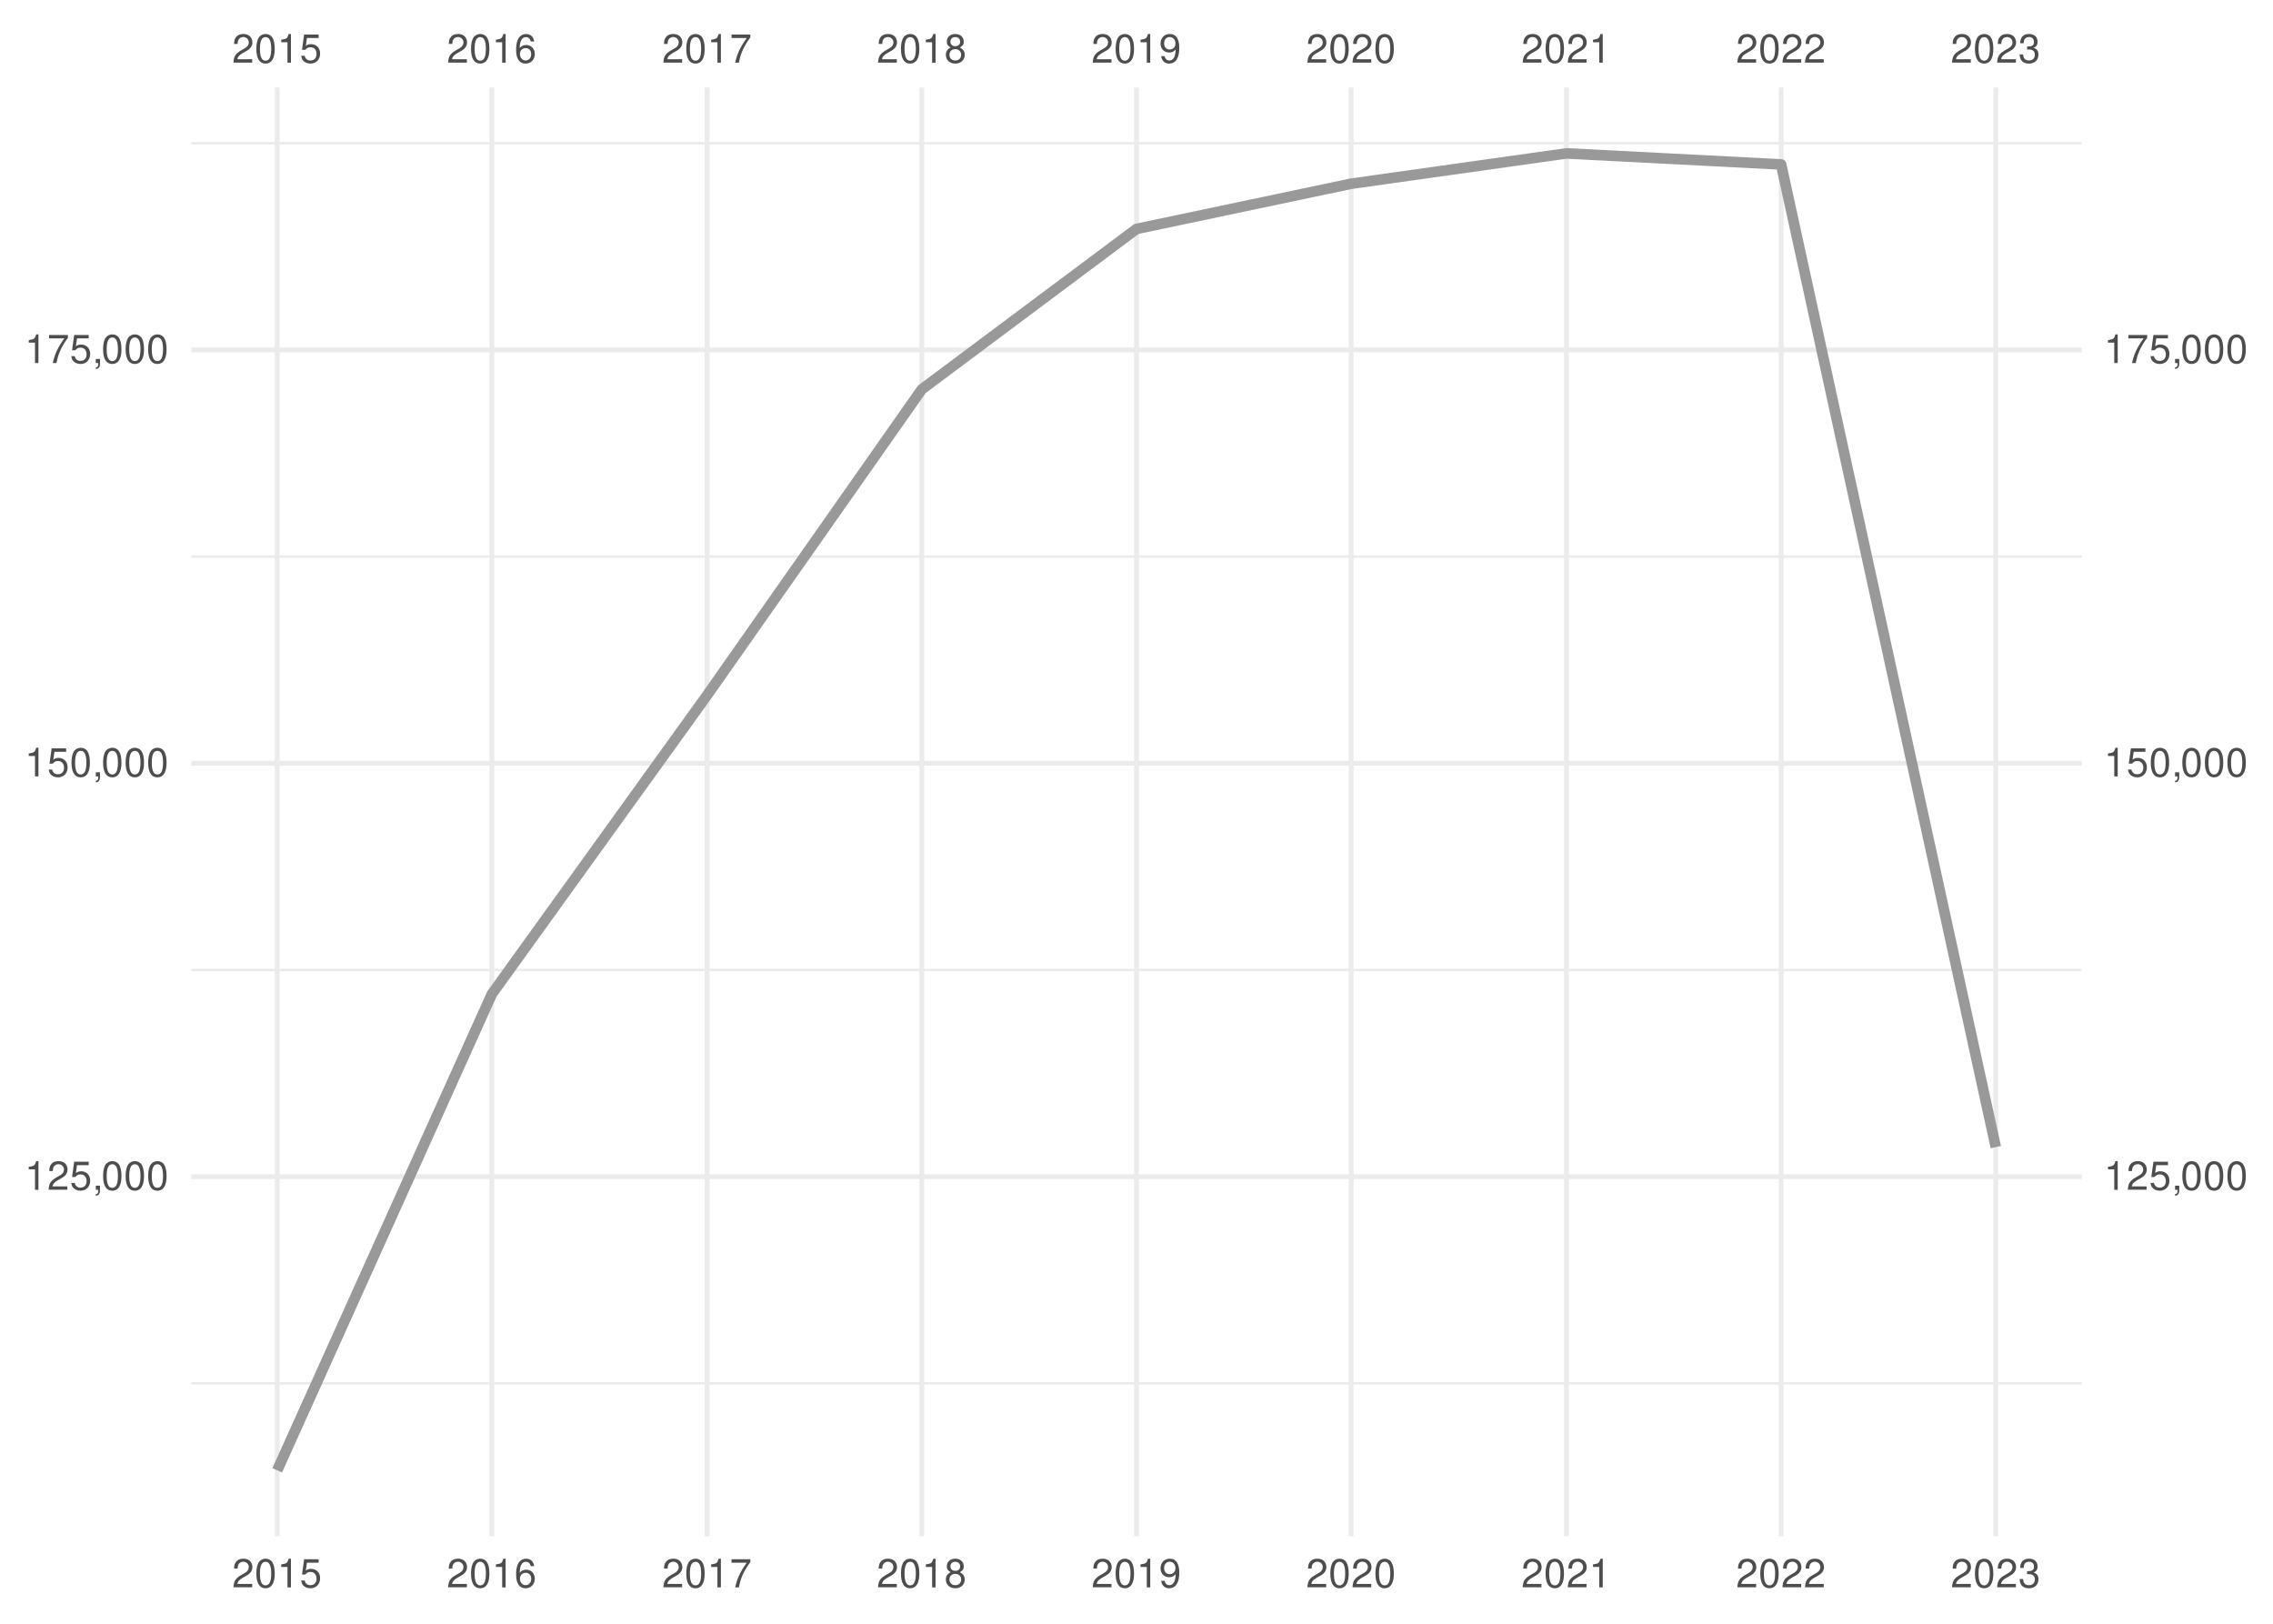
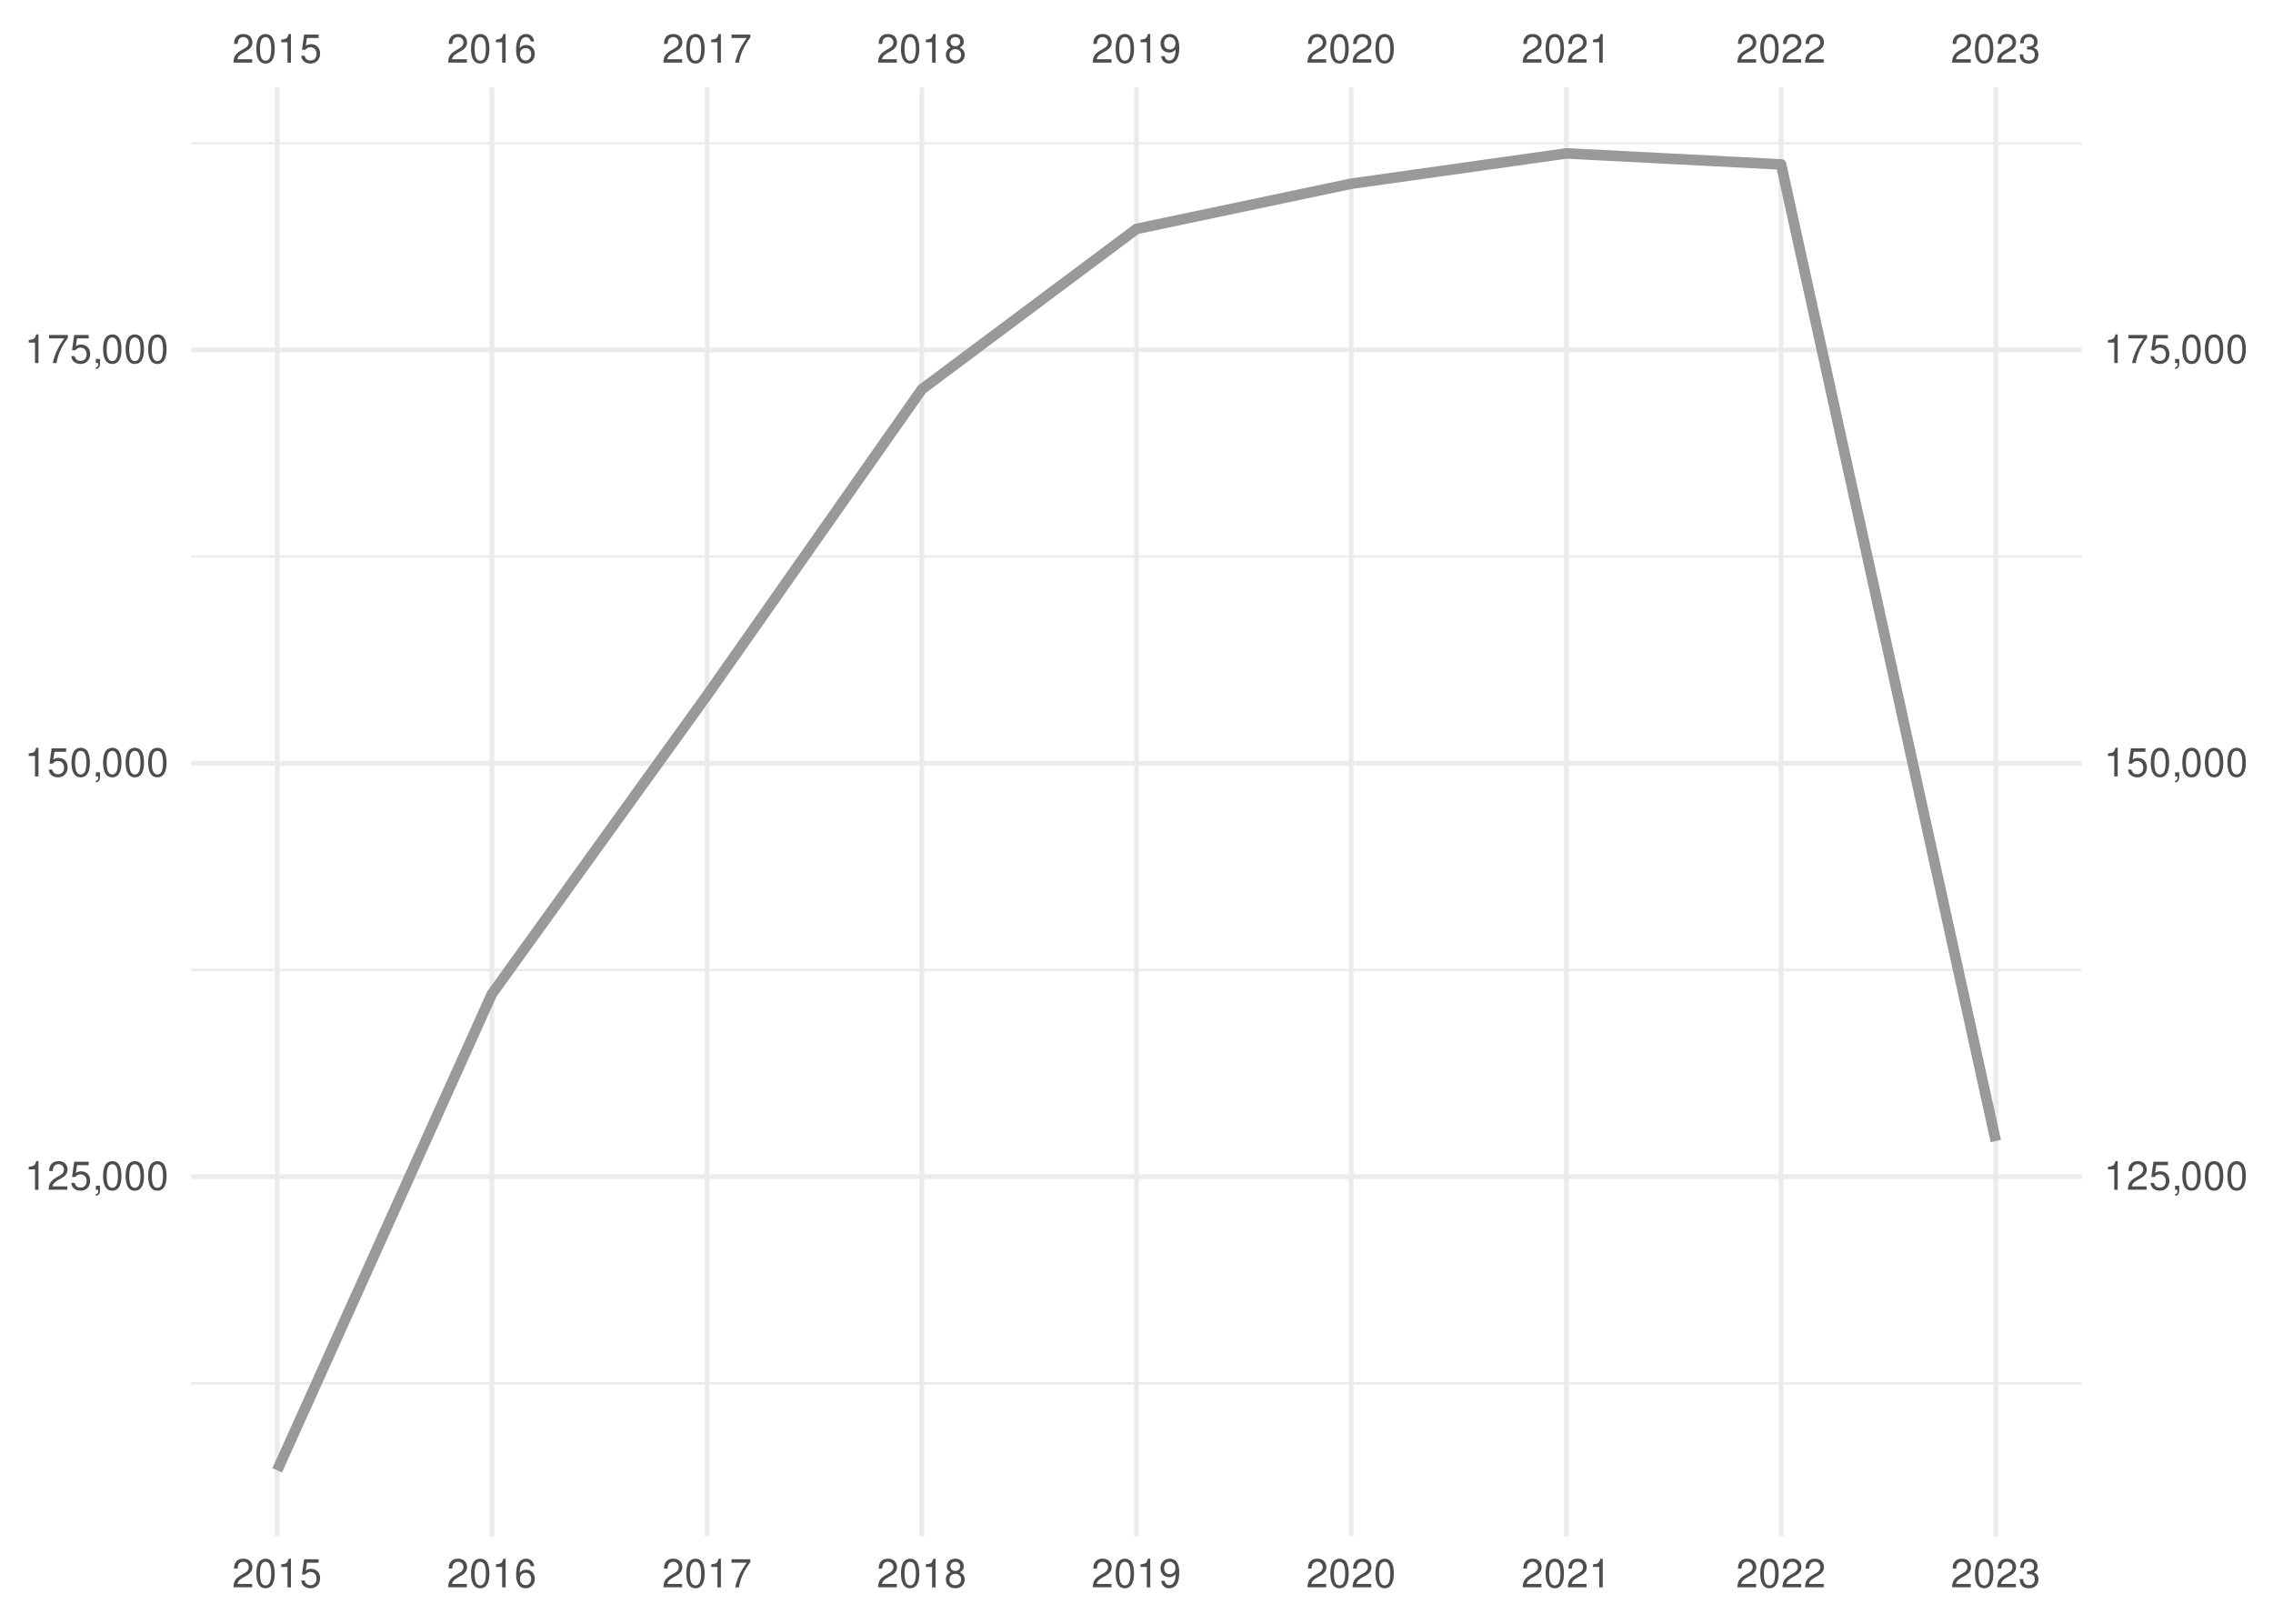
<svg xmlns="http://www.w3.org/2000/svg" xmlns:xlink="http://www.w3.org/1999/xlink" width="504pt" height="360pt" viewBox="0 0 504 360" version="1.1">
  <defs>
    <g>
      <symbol overflow="visible" id="glyph0-0">
        <path style="stroke:none;" d="" />
      </symbol>
      <symbol overflow="visible" id="glyph0-1">
        <path style="stroke:none;" d="M 4.453 -0.766 L 1.172 -0.766 C 1.25 -1.297 1.531 -1.625 2.297 -2.094 L 3.172 -2.594 C 4.047 -3.062 4.5 -3.719 4.5 -4.5 C 4.5 -5.031 4.281 -5.531 3.922 -5.875 C 3.547 -6.203 3.094 -6.359 2.5 -6.359 C 1.703 -6.359 1.125 -6.078 0.781 -5.531 C 0.547 -5.203 0.453 -4.797 0.438 -4.156 L 1.219 -4.156 C 1.234 -4.594 1.297 -4.844 1.406 -5.062 C 1.594 -5.438 2 -5.688 2.469 -5.688 C 3.172 -5.688 3.703 -5.172 3.703 -4.484 C 3.703 -3.969 3.406 -3.531 2.859 -3.219 L 2.047 -2.75 C 0.75 -2 0.375 -1.406 0.297 -0.016 L 4.453 -0.016 Z M 4.453 -0.766 " />
      </symbol>
      <symbol overflow="visible" id="glyph0-2">
        <path style="stroke:none;" d="M 2.422 -6.359 C 1.844 -6.359 1.312 -6.094 0.984 -5.672 C 0.578 -5.109 0.375 -4.25 0.375 -3.078 C 0.375 -0.938 1.078 0.203 2.422 0.203 C 3.734 0.203 4.453 -0.938 4.453 -3.031 C 4.453 -4.25 4.266 -5.078 3.859 -5.672 C 3.531 -6.109 3.016 -6.359 2.422 -6.359 Z M 2.422 -5.672 C 3.25 -5.672 3.672 -4.828 3.672 -3.094 C 3.672 -1.281 3.266 -0.438 2.406 -0.438 C 1.578 -0.438 1.172 -1.312 1.172 -3.062 C 1.172 -4.828 1.578 -5.672 2.422 -5.672 Z M 2.422 -5.672 " />
      </symbol>
      <symbol overflow="visible" id="glyph0-3">
        <path style="stroke:none;" d="M 2.281 -4.531 L 2.281 0 L 3.047 0 L 3.047 -6.359 L 2.547 -6.359 C 2.266 -5.391 2.094 -5.25 0.891 -5.094 L 0.891 -4.531 Z M 2.281 -4.531 " />
      </symbol>
      <symbol overflow="visible" id="glyph0-4">
        <path style="stroke:none;" d="M 4.188 -6.234 L 0.969 -6.234 L 0.5 -2.844 L 1.219 -2.844 C 1.578 -3.266 1.875 -3.422 2.359 -3.422 C 3.203 -3.422 3.719 -2.844 3.719 -1.922 C 3.719 -1.031 3.203 -0.484 2.359 -0.484 C 1.688 -0.484 1.266 -0.828 1.078 -1.531 L 0.312 -1.531 C 0.406 -1.016 0.5 -0.781 0.688 -0.547 C 1.031 -0.078 1.672 0.203 2.375 0.203 C 3.641 0.203 4.516 -0.719 4.516 -2.031 C 4.516 -3.266 3.688 -4.109 2.5 -4.109 C 2.062 -4.109 1.703 -4 1.344 -3.734 L 1.594 -5.469 L 4.188 -5.469 Z M 4.188 -6.234 " />
      </symbol>
      <symbol overflow="visible" id="glyph0-5">
        <path style="stroke:none;" d="M 4.375 -4.703 C 4.234 -5.75 3.562 -6.359 2.609 -6.359 C 1.922 -6.359 1.312 -6.031 0.938 -5.453 C 0.547 -4.828 0.375 -4.062 0.375 -2.906 C 0.375 -1.828 0.531 -1.156 0.906 -0.594 C 1.234 -0.078 1.781 0.203 2.469 0.203 C 3.656 0.203 4.516 -0.688 4.516 -1.922 C 4.516 -3.094 3.719 -3.922 2.609 -3.922 C 1.984 -3.922 1.5 -3.688 1.172 -3.234 C 1.172 -4.797 1.672 -5.672 2.562 -5.672 C 3.109 -5.672 3.484 -5.328 3.609 -4.703 Z M 2.5 -3.234 C 3.25 -3.234 3.719 -2.703 3.719 -1.859 C 3.719 -1.062 3.188 -0.484 2.484 -0.484 C 1.766 -0.484 1.219 -1.094 1.219 -1.906 C 1.219 -2.688 1.734 -3.234 2.5 -3.234 Z M 2.5 -3.234 " />
      </symbol>
      <symbol overflow="visible" id="glyph0-6">
        <path style="stroke:none;" d="M 4.578 -6.234 L 0.406 -6.234 L 0.406 -5.469 L 3.781 -5.469 C 2.281 -3.359 1.688 -2.047 1.219 0 L 2.047 0 C 2.391 -2 3.172 -3.719 4.578 -5.594 Z M 4.578 -6.234 " />
      </symbol>
      <symbol overflow="visible" id="glyph0-7">
        <path style="stroke:none;" d="M 3.438 -3.359 C 4.094 -3.75 4.297 -4.062 4.297 -4.656 C 4.297 -5.672 3.531 -6.359 2.422 -6.359 C 1.312 -6.359 0.547 -5.672 0.547 -4.672 C 0.547 -4.062 0.75 -3.75 1.391 -3.359 C 0.672 -2.984 0.328 -2.469 0.328 -1.766 C 0.328 -0.609 1.172 0.203 2.422 0.203 C 3.656 0.203 4.516 -0.609 4.516 -1.766 C 4.516 -2.469 4.156 -2.984 3.438 -3.359 Z M 2.422 -5.672 C 3.078 -5.672 3.5 -5.281 3.5 -4.641 C 3.5 -4.047 3.062 -3.656 2.422 -3.656 C 1.766 -3.656 1.344 -4.047 1.344 -4.656 C 1.344 -5.281 1.766 -5.672 2.422 -5.672 Z M 2.422 -3 C 3.188 -3 3.719 -2.484 3.719 -1.75 C 3.719 -0.984 3.203 -0.484 2.406 -0.484 C 1.641 -0.484 1.125 -1 1.125 -1.734 C 1.125 -2.5 1.641 -3 2.422 -3 Z M 2.422 -3 " />
      </symbol>
      <symbol overflow="visible" id="glyph0-8">
        <path style="stroke:none;" d="M 0.469 -1.453 C 0.609 -0.406 1.281 0.203 2.234 0.203 C 2.922 0.203 3.547 -0.125 3.922 -0.703 C 4.297 -1.328 4.484 -2.109 4.484 -3.25 C 4.484 -4.328 4.312 -5 3.953 -5.562 C 3.609 -6.094 3.062 -6.359 2.375 -6.359 C 1.188 -6.359 0.328 -5.469 0.328 -4.234 C 0.328 -3.062 1.125 -2.25 2.25 -2.25 C 2.844 -2.25 3.281 -2.453 3.672 -2.938 C 3.672 -1.359 3.172 -0.484 2.281 -0.484 C 1.734 -0.484 1.359 -0.828 1.234 -1.453 Z M 2.359 -5.688 C 3.094 -5.688 3.641 -5.078 3.641 -4.25 C 3.641 -3.469 3.109 -2.922 2.344 -2.922 C 1.594 -2.922 1.125 -3.453 1.125 -4.297 C 1.125 -5.109 1.641 -5.688 2.359 -5.688 Z M 2.359 -5.688 " />
      </symbol>
      <symbol overflow="visible" id="glyph0-9">
        <path style="stroke:none;" d="M 1.938 -2.922 L 2.359 -2.922 C 3.203 -2.922 3.656 -2.531 3.656 -1.766 C 3.656 -0.969 3.172 -0.484 2.375 -0.484 C 1.516 -0.484 1.109 -0.922 1.062 -1.844 L 0.281 -1.844 C 0.312 -1.344 0.406 -1 0.547 -0.719 C 0.875 -0.109 1.484 0.203 2.344 0.203 C 3.625 0.203 4.453 -0.578 4.453 -1.781 C 4.453 -2.594 4.141 -3.031 3.391 -3.297 C 3.969 -3.531 4.266 -3.969 4.266 -4.609 C 4.266 -5.703 3.547 -6.359 2.359 -6.359 C 1.109 -6.359 0.438 -5.656 0.406 -4.312 L 1.188 -4.312 C 1.203 -4.703 1.234 -4.922 1.328 -5.109 C 1.5 -5.469 1.891 -5.688 2.375 -5.688 C 3.062 -5.688 3.469 -5.266 3.469 -4.578 C 3.469 -4.141 3.312 -3.859 2.969 -3.719 C 2.766 -3.625 2.484 -3.594 1.938 -3.578 Z M 1.938 -2.922 " />
      </symbol>
      <symbol overflow="visible" id="glyph0-10">
        <path style="stroke:none;" d="M 0.766 -0.922 L 0.766 0 L 1.297 0 L 1.297 0.156 C 1.297 0.766 1.172 0.938 0.766 0.953 L 0.766 1.297 C 1.344 1.312 1.688 0.891 1.688 0.141 L 1.688 -0.922 Z M 0.766 -0.922 " />
      </symbol>
    </g>
    <clipPath id="clip1">
      <path d="M 42.41 306 L 461.59 306 L 461.59 307 L 42.41 307 Z M 42.41 306 " />
    </clipPath>
    <clipPath id="clip2">
      <path d="M 42.41 214 L 461.59 214 L 461.59 216 L 42.41 216 Z M 42.41 214 " />
    </clipPath>
    <clipPath id="clip3">
      <path d="M 42.41 123 L 461.59 123 L 461.59 124 L 42.41 124 Z M 42.41 123 " />
    </clipPath>
    <clipPath id="clip4">
      <path d="M 42.41 31 L 461.59 31 L 461.59 33 L 42.41 33 Z M 42.41 31 " />
    </clipPath>
    <clipPath id="clip5">
      <path d="M 42.41 260 L 461.59 260 L 461.59 262 L 42.41 262 Z M 42.41 260 " />
    </clipPath>
    <clipPath id="clip6">
      <path d="M 42.41 168 L 461.59 168 L 461.59 170 L 42.41 170 Z M 42.41 168 " />
    </clipPath>
    <clipPath id="clip7">
      <path d="M 42.41 77 L 461.59 77 L 461.59 79 L 42.41 79 Z M 42.41 77 " />
    </clipPath>
    <clipPath id="clip8">
      <path d="M 60 19.41 L 62 19.41 L 62 340.59 L 60 340.59 Z M 60 19.41 " />
    </clipPath>
    <clipPath id="clip9">
      <path d="M 108 19.41 L 110 19.41 L 110 340.59 L 108 340.59 Z M 108 19.41 " />
    </clipPath>
    <clipPath id="clip10">
      <path d="M 156 19.41 L 158 19.41 L 158 340.59 L 156 340.59 Z M 156 19.41 " />
    </clipPath>
    <clipPath id="clip11">
      <path d="M 203 19.41 L 205 19.41 L 205 340.59 L 203 340.59 Z M 203 19.41 " />
    </clipPath>
    <clipPath id="clip12">
      <path d="M 251 19.41 L 253 19.41 L 253 340.59 L 251 340.59 Z M 251 19.41 " />
    </clipPath>
    <clipPath id="clip13">
      <path d="M 299 19.41 L 301 19.41 L 301 340.59 L 299 340.59 Z M 299 19.41 " />
    </clipPath>
    <clipPath id="clip14">
      <path d="M 346 19.41 L 348 19.41 L 348 340.59 L 346 340.59 Z M 346 19.41 " />
    </clipPath>
    <clipPath id="clip15">
      <path d="M 394 19.41 L 396 19.41 L 396 340.59 L 394 340.59 Z M 394 19.41 " />
    </clipPath>
    <clipPath id="clip16">
      <path d="M 442 19.41 L 444 19.41 L 444 340.59 L 442 340.59 Z M 442 19.41 " />
    </clipPath>
  </defs>
  <g id="surface41">
    <rect x="0" y="0" width="504" height="360" style="fill:rgb(100%,100%,100%);fill-opacity:1;stroke:none;" />
    <g clip-path="url(#clip1)" clip-rule="nonzero">
      <path style="fill:none;stroke-width:0.533;stroke-linecap:butt;stroke-linejoin:round;stroke:rgb(92.157%,92.157%,92.157%);stroke-opacity:1;stroke-miterlimit:10;" d="M 42.41 306.703 L 461.59 306.703 " />
    </g>
    <g clip-path="url(#clip2)" clip-rule="nonzero">
      <path style="fill:none;stroke-width:0.533;stroke-linecap:butt;stroke-linejoin:round;stroke:rgb(92.157%,92.157%,92.157%);stroke-opacity:1;stroke-miterlimit:10;" d="M 42.41 215.055 L 461.59 215.055 " />
    </g>
    <g clip-path="url(#clip3)" clip-rule="nonzero">
      <path style="fill:none;stroke-width:0.533;stroke-linecap:butt;stroke-linejoin:round;stroke:rgb(92.157%,92.157%,92.157%);stroke-opacity:1;stroke-miterlimit:10;" d="M 42.41 123.406 L 461.59 123.406 " />
    </g>
    <g clip-path="url(#clip4)" clip-rule="nonzero">
      <path style="fill:none;stroke-width:0.533;stroke-linecap:butt;stroke-linejoin:round;stroke:rgb(92.157%,92.157%,92.157%);stroke-opacity:1;stroke-miterlimit:10;" d="M 42.41 31.758 L 461.59 31.758 " />
    </g>
    <g clip-path="url(#clip5)" clip-rule="nonzero">
      <path style="fill:none;stroke-width:1.067;stroke-linecap:butt;stroke-linejoin:round;stroke:rgb(92.157%,92.157%,92.157%);stroke-opacity:1;stroke-miterlimit:10;" d="M 42.41 260.879 L 461.59 260.879 " />
    </g>
    <g clip-path="url(#clip6)" clip-rule="nonzero">
      <path style="fill:none;stroke-width:1.067;stroke-linecap:butt;stroke-linejoin:round;stroke:rgb(92.157%,92.157%,92.157%);stroke-opacity:1;stroke-miterlimit:10;" d="M 42.41 169.23 L 461.59 169.23 " />
    </g>
    <g clip-path="url(#clip7)" clip-rule="nonzero">
      <path style="fill:none;stroke-width:1.067;stroke-linecap:butt;stroke-linejoin:round;stroke:rgb(92.157%,92.157%,92.157%);stroke-opacity:1;stroke-miterlimit:10;" d="M 42.41 77.582 L 461.59 77.582 " />
    </g>
    <g clip-path="url(#clip8)" clip-rule="nonzero">
      <path style="fill:none;stroke-width:1.067;stroke-linecap:butt;stroke-linejoin:round;stroke:rgb(92.157%,92.157%,92.157%);stroke-opacity:1;stroke-miterlimit:10;" d="M 61.465 340.59 L 61.465 19.41 " />
    </g>
    <g clip-path="url(#clip9)" clip-rule="nonzero">
      <path style="fill:none;stroke-width:1.067;stroke-linecap:butt;stroke-linejoin:round;stroke:rgb(92.157%,92.157%,92.157%);stroke-opacity:1;stroke-miterlimit:10;" d="M 109.066 340.59 L 109.066 19.41 " />
    </g>
    <g clip-path="url(#clip10)" clip-rule="nonzero">
      <path style="fill:none;stroke-width:1.067;stroke-linecap:butt;stroke-linejoin:round;stroke:rgb(92.157%,92.157%,92.157%);stroke-opacity:1;stroke-miterlimit:10;" d="M 156.797 340.59 L 156.797 19.41 " />
    </g>
    <g clip-path="url(#clip11)" clip-rule="nonzero">
      <path style="fill:none;stroke-width:1.067;stroke-linecap:butt;stroke-linejoin:round;stroke:rgb(92.157%,92.157%,92.157%);stroke-opacity:1;stroke-miterlimit:10;" d="M 204.398 340.59 L 204.398 19.41 " />
    </g>
    <g clip-path="url(#clip12)" clip-rule="nonzero">
      <path style="fill:none;stroke-width:1.067;stroke-linecap:butt;stroke-linejoin:round;stroke:rgb(92.157%,92.157%,92.157%);stroke-opacity:1;stroke-miterlimit:10;" d="M 252 340.59 L 252 19.41 " />
    </g>
    <g clip-path="url(#clip13)" clip-rule="nonzero">
      <path style="fill:none;stroke-width:1.067;stroke-linecap:butt;stroke-linejoin:round;stroke:rgb(92.157%,92.157%,92.157%);stroke-opacity:1;stroke-miterlimit:10;" d="M 299.602 340.59 L 299.602 19.41 " />
    </g>
    <g clip-path="url(#clip14)" clip-rule="nonzero">
      <path style="fill:none;stroke-width:1.067;stroke-linecap:butt;stroke-linejoin:round;stroke:rgb(92.157%,92.157%,92.157%);stroke-opacity:1;stroke-miterlimit:10;" d="M 347.332 340.59 L 347.332 19.41 " />
    </g>
    <g clip-path="url(#clip15)" clip-rule="nonzero">
      <path style="fill:none;stroke-width:1.067;stroke-linecap:butt;stroke-linejoin:round;stroke:rgb(92.157%,92.157%,92.157%);stroke-opacity:1;stroke-miterlimit:10;" d="M 394.934 340.59 L 394.934 19.41 " />
    </g>
    <g clip-path="url(#clip16)" clip-rule="nonzero">
      <path style="fill:none;stroke-width:1.067;stroke-linecap:butt;stroke-linejoin:round;stroke:rgb(92.157%,92.157%,92.157%);stroke-opacity:1;stroke-miterlimit:10;" d="M 442.535 340.59 L 442.535 19.41 " />
    </g>
-     <path style="fill:none;stroke-width:2.347;stroke-linecap:butt;stroke-linejoin:round;stroke:rgb(60%,60%,60%);stroke-opacity:1;stroke-miterlimit:10;" d="M 61.465 325.988 L 109.066 220.383 L 156.797 154.121 L 204.398 86.316 L 252 50.758 L 299.602 40.73 L 347.332 34.012 L 394.934 36.457 L 442.535 254.328 " />
+     <path style="fill:none;stroke-width:2.347;stroke-linecap:butt;stroke-linejoin:round;stroke:rgb(60%,60%,60%);stroke-opacity:1;stroke-miterlimit:10;" d="M 61.465 325.988 L 109.066 220.383 L 156.797 154.121 L 204.398 86.316 L 252 50.758 L 299.602 40.73 L 347.332 34.012 L 394.934 36.457 L 442.535 252.973 " />
    <g style="fill:rgb(30.196%,30.196%,30.196%);fill-opacity:1;">
      <use xlink:href="#glyph0-1" x="51.465" y="13.896" />
      <use xlink:href="#glyph0-2" x="56.465" y="13.896" />
      <use xlink:href="#glyph0-3" x="61.465" y="13.896" />
      <use xlink:href="#glyph0-4" x="66.465" y="13.896" />
    </g>
    <g style="fill:rgb(30.196%,30.196%,30.196%);fill-opacity:1;">
      <use xlink:href="#glyph0-1" x="99.066" y="13.896" />
      <use xlink:href="#glyph0-2" x="104.066" y="13.896" />
      <use xlink:href="#glyph0-3" x="109.066" y="13.896" />
      <use xlink:href="#glyph0-5" x="114.066" y="13.896" />
    </g>
    <g style="fill:rgb(30.196%,30.196%,30.196%);fill-opacity:1;">
      <use xlink:href="#glyph0-1" x="146.797" y="13.896" />
      <use xlink:href="#glyph0-2" x="151.797" y="13.896" />
      <use xlink:href="#glyph0-3" x="156.797" y="13.896" />
      <use xlink:href="#glyph0-6" x="161.797" y="13.896" />
    </g>
    <g style="fill:rgb(30.196%,30.196%,30.196%);fill-opacity:1;">
      <use xlink:href="#glyph0-1" x="194.398" y="13.896" />
      <use xlink:href="#glyph0-2" x="199.398" y="13.896" />
      <use xlink:href="#glyph0-3" x="204.398" y="13.896" />
      <use xlink:href="#glyph0-7" x="209.398" y="13.896" />
    </g>
    <g style="fill:rgb(30.196%,30.196%,30.196%);fill-opacity:1;">
      <use xlink:href="#glyph0-1" x="242" y="13.896" />
      <use xlink:href="#glyph0-2" x="247" y="13.896" />
      <use xlink:href="#glyph0-3" x="252" y="13.896" />
      <use xlink:href="#glyph0-8" x="257" y="13.896" />
    </g>
    <g style="fill:rgb(30.196%,30.196%,30.196%);fill-opacity:1;">
      <use xlink:href="#glyph0-1" x="289.602" y="13.896" />
      <use xlink:href="#glyph0-2" x="294.602" y="13.896" />
      <use xlink:href="#glyph0-1" x="299.602" y="13.896" />
      <use xlink:href="#glyph0-2" x="304.602" y="13.896" />
    </g>
    <g style="fill:rgb(30.196%,30.196%,30.196%);fill-opacity:1;">
      <use xlink:href="#glyph0-1" x="337.332" y="13.896" />
      <use xlink:href="#glyph0-2" x="342.332" y="13.896" />
      <use xlink:href="#glyph0-1" x="347.332" y="13.896" />
      <use xlink:href="#glyph0-3" x="352.332" y="13.896" />
    </g>
    <g style="fill:rgb(30.196%,30.196%,30.196%);fill-opacity:1;">
      <use xlink:href="#glyph0-1" x="384.934" y="13.896" />
      <use xlink:href="#glyph0-2" x="389.934" y="13.896" />
      <use xlink:href="#glyph0-1" x="394.934" y="13.896" />
      <use xlink:href="#glyph0-1" x="399.934" y="13.896" />
    </g>
    <g style="fill:rgb(30.196%,30.196%,30.196%);fill-opacity:1;">
      <use xlink:href="#glyph0-1" x="432.535" y="13.896" />
      <use xlink:href="#glyph0-2" x="437.535" y="13.896" />
      <use xlink:href="#glyph0-1" x="442.535" y="13.896" />
      <use xlink:href="#glyph0-9" x="447.535" y="13.896" />
    </g>
    <g style="fill:rgb(30.196%,30.196%,30.196%);fill-opacity:1;">
      <use xlink:href="#glyph0-3" x="5.48" y="263.794" />
      <use xlink:href="#glyph0-1" x="10.48" y="263.794" />
      <use xlink:href="#glyph0-4" x="15.48" y="263.794" />
      <use xlink:href="#glyph0-10" x="20.48" y="263.794" />
      <use xlink:href="#glyph0-2" x="22.48" y="263.794" />
      <use xlink:href="#glyph0-2" x="27.48" y="263.794" />
      <use xlink:href="#glyph0-2" x="32.48" y="263.794" />
    </g>
    <g style="fill:rgb(30.196%,30.196%,30.196%);fill-opacity:1;">
      <use xlink:href="#glyph0-3" x="5.48" y="172.146" />
      <use xlink:href="#glyph0-4" x="10.48" y="172.146" />
      <use xlink:href="#glyph0-2" x="15.48" y="172.146" />
      <use xlink:href="#glyph0-10" x="20.48" y="172.146" />
      <use xlink:href="#glyph0-2" x="22.48" y="172.146" />
      <use xlink:href="#glyph0-2" x="27.48" y="172.146" />
      <use xlink:href="#glyph0-2" x="32.48" y="172.146" />
    </g>
    <g style="fill:rgb(30.196%,30.196%,30.196%);fill-opacity:1;">
      <use xlink:href="#glyph0-3" x="5.48" y="80.497" />
      <use xlink:href="#glyph0-6" x="10.48" y="80.497" />
      <use xlink:href="#glyph0-4" x="15.48" y="80.497" />
      <use xlink:href="#glyph0-10" x="20.48" y="80.497" />
      <use xlink:href="#glyph0-2" x="22.48" y="80.497" />
      <use xlink:href="#glyph0-2" x="27.48" y="80.497" />
      <use xlink:href="#glyph0-2" x="32.48" y="80.497" />
    </g>
    <g style="fill:rgb(30.196%,30.196%,30.196%);fill-opacity:1;">
      <use xlink:href="#glyph0-3" x="466.52" y="263.794" />
      <use xlink:href="#glyph0-1" x="471.52" y="263.794" />
      <use xlink:href="#glyph0-4" x="476.52" y="263.794" />
      <use xlink:href="#glyph0-10" x="481.52" y="263.794" />
      <use xlink:href="#glyph0-2" x="483.52" y="263.794" />
      <use xlink:href="#glyph0-2" x="488.52" y="263.794" />
      <use xlink:href="#glyph0-2" x="493.52" y="263.794" />
    </g>
    <g style="fill:rgb(30.196%,30.196%,30.196%);fill-opacity:1;">
      <use xlink:href="#glyph0-3" x="466.52" y="172.146" />
      <use xlink:href="#glyph0-4" x="471.52" y="172.146" />
      <use xlink:href="#glyph0-2" x="476.52" y="172.146" />
      <use xlink:href="#glyph0-10" x="481.52" y="172.146" />
      <use xlink:href="#glyph0-2" x="483.52" y="172.146" />
      <use xlink:href="#glyph0-2" x="488.52" y="172.146" />
      <use xlink:href="#glyph0-2" x="493.52" y="172.146" />
    </g>
    <g style="fill:rgb(30.196%,30.196%,30.196%);fill-opacity:1;">
      <use xlink:href="#glyph0-3" x="466.52" y="80.497" />
      <use xlink:href="#glyph0-6" x="471.52" y="80.497" />
      <use xlink:href="#glyph0-4" x="476.52" y="80.497" />
      <use xlink:href="#glyph0-10" x="481.52" y="80.497" />
      <use xlink:href="#glyph0-2" x="483.52" y="80.497" />
      <use xlink:href="#glyph0-2" x="488.52" y="80.497" />
      <use xlink:href="#glyph0-2" x="493.52" y="80.497" />
    </g>
    <g style="fill:rgb(30.196%,30.196%,30.196%);fill-opacity:1;">
      <use xlink:href="#glyph0-1" x="51.465" y="351.935" />
      <use xlink:href="#glyph0-2" x="56.465" y="351.935" />
      <use xlink:href="#glyph0-3" x="61.465" y="351.935" />
      <use xlink:href="#glyph0-4" x="66.465" y="351.935" />
    </g>
    <g style="fill:rgb(30.196%,30.196%,30.196%);fill-opacity:1;">
      <use xlink:href="#glyph0-1" x="99.066" y="351.935" />
      <use xlink:href="#glyph0-2" x="104.066" y="351.935" />
      <use xlink:href="#glyph0-3" x="109.066" y="351.935" />
      <use xlink:href="#glyph0-5" x="114.066" y="351.935" />
    </g>
    <g style="fill:rgb(30.196%,30.196%,30.196%);fill-opacity:1;">
      <use xlink:href="#glyph0-1" x="146.797" y="351.935" />
      <use xlink:href="#glyph0-2" x="151.797" y="351.935" />
      <use xlink:href="#glyph0-3" x="156.797" y="351.935" />
      <use xlink:href="#glyph0-6" x="161.797" y="351.935" />
    </g>
    <g style="fill:rgb(30.196%,30.196%,30.196%);fill-opacity:1;">
      <use xlink:href="#glyph0-1" x="194.398" y="351.935" />
      <use xlink:href="#glyph0-2" x="199.398" y="351.935" />
      <use xlink:href="#glyph0-3" x="204.398" y="351.935" />
      <use xlink:href="#glyph0-7" x="209.398" y="351.935" />
    </g>
    <g style="fill:rgb(30.196%,30.196%,30.196%);fill-opacity:1;">
      <use xlink:href="#glyph0-1" x="242" y="351.935" />
      <use xlink:href="#glyph0-2" x="247" y="351.935" />
      <use xlink:href="#glyph0-3" x="252" y="351.935" />
      <use xlink:href="#glyph0-8" x="257" y="351.935" />
    </g>
    <g style="fill:rgb(30.196%,30.196%,30.196%);fill-opacity:1;">
      <use xlink:href="#glyph0-1" x="289.602" y="351.935" />
      <use xlink:href="#glyph0-2" x="294.602" y="351.935" />
      <use xlink:href="#glyph0-1" x="299.602" y="351.935" />
      <use xlink:href="#glyph0-2" x="304.602" y="351.935" />
    </g>
    <g style="fill:rgb(30.196%,30.196%,30.196%);fill-opacity:1;">
      <use xlink:href="#glyph0-1" x="337.332" y="351.935" />
      <use xlink:href="#glyph0-2" x="342.332" y="351.935" />
      <use xlink:href="#glyph0-1" x="347.332" y="351.935" />
      <use xlink:href="#glyph0-3" x="352.332" y="351.935" />
    </g>
    <g style="fill:rgb(30.196%,30.196%,30.196%);fill-opacity:1;">
      <use xlink:href="#glyph0-1" x="384.934" y="351.935" />
      <use xlink:href="#glyph0-2" x="389.934" y="351.935" />
      <use xlink:href="#glyph0-1" x="394.934" y="351.935" />
      <use xlink:href="#glyph0-1" x="399.934" y="351.935" />
    </g>
    <g style="fill:rgb(30.196%,30.196%,30.196%);fill-opacity:1;">
      <use xlink:href="#glyph0-1" x="432.535" y="351.935" />
      <use xlink:href="#glyph0-2" x="437.535" y="351.935" />
      <use xlink:href="#glyph0-1" x="442.535" y="351.935" />
      <use xlink:href="#glyph0-9" x="447.535" y="351.935" />
    </g>
  </g>
</svg>
